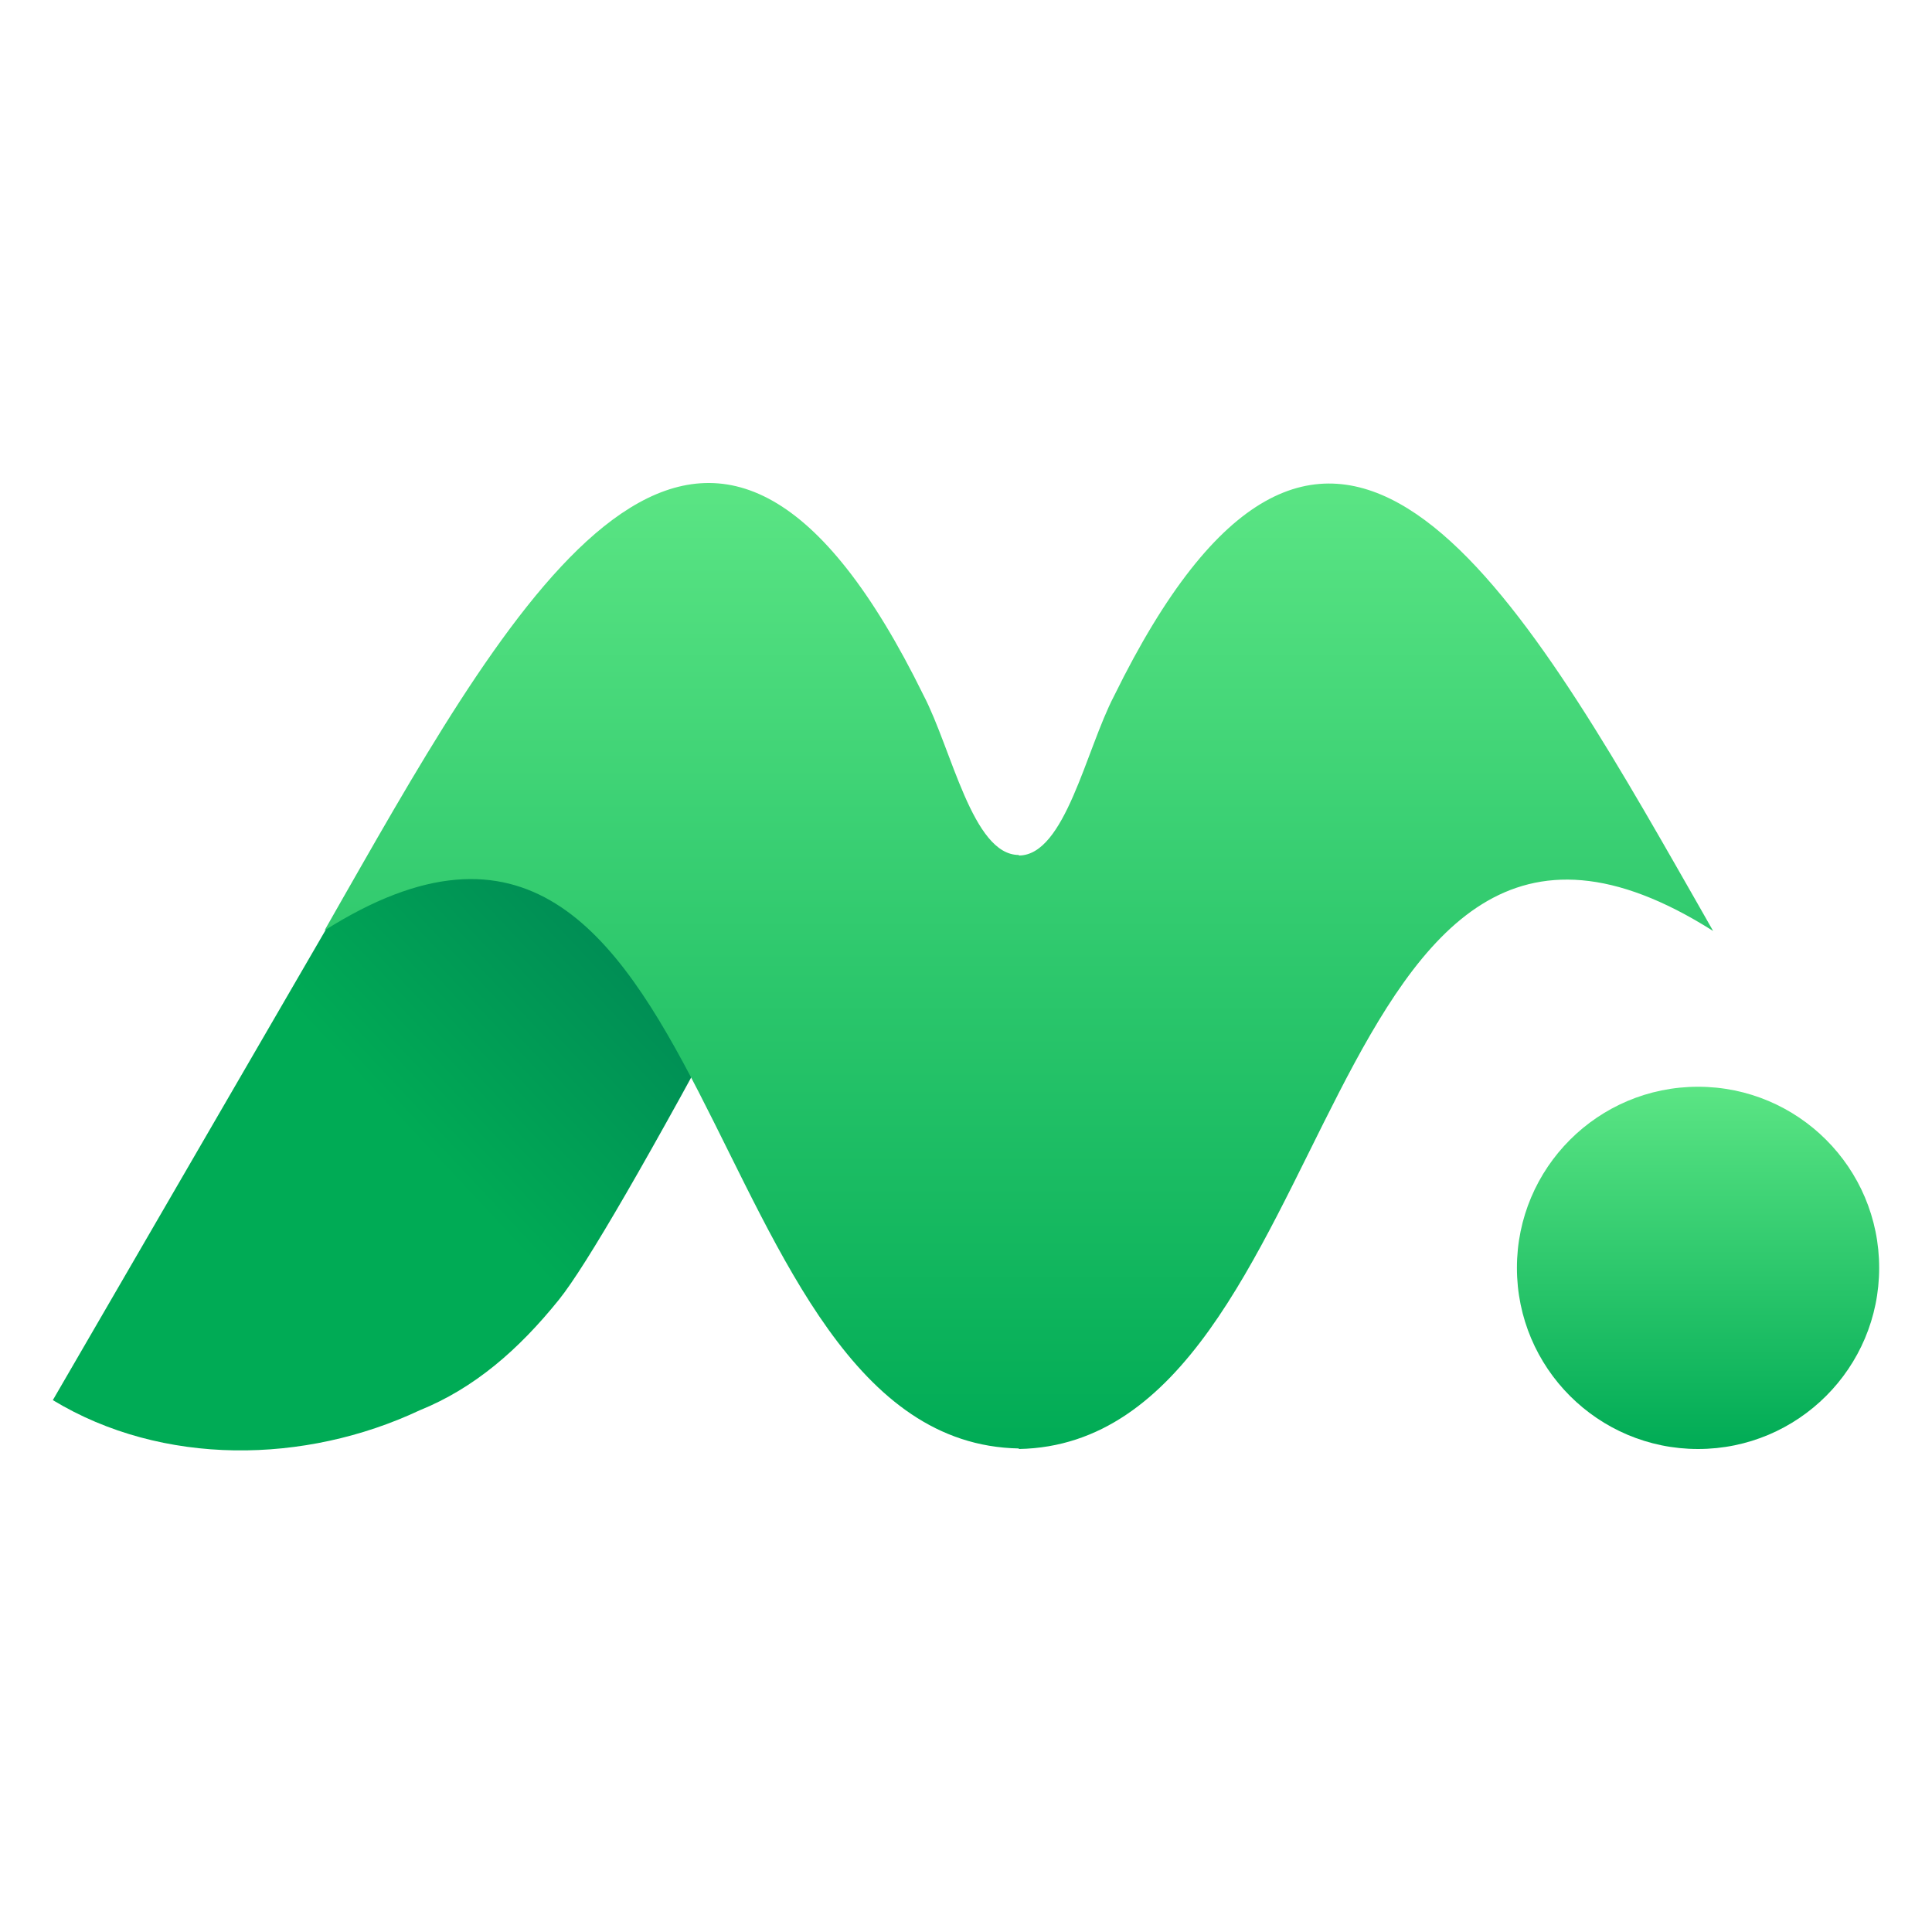
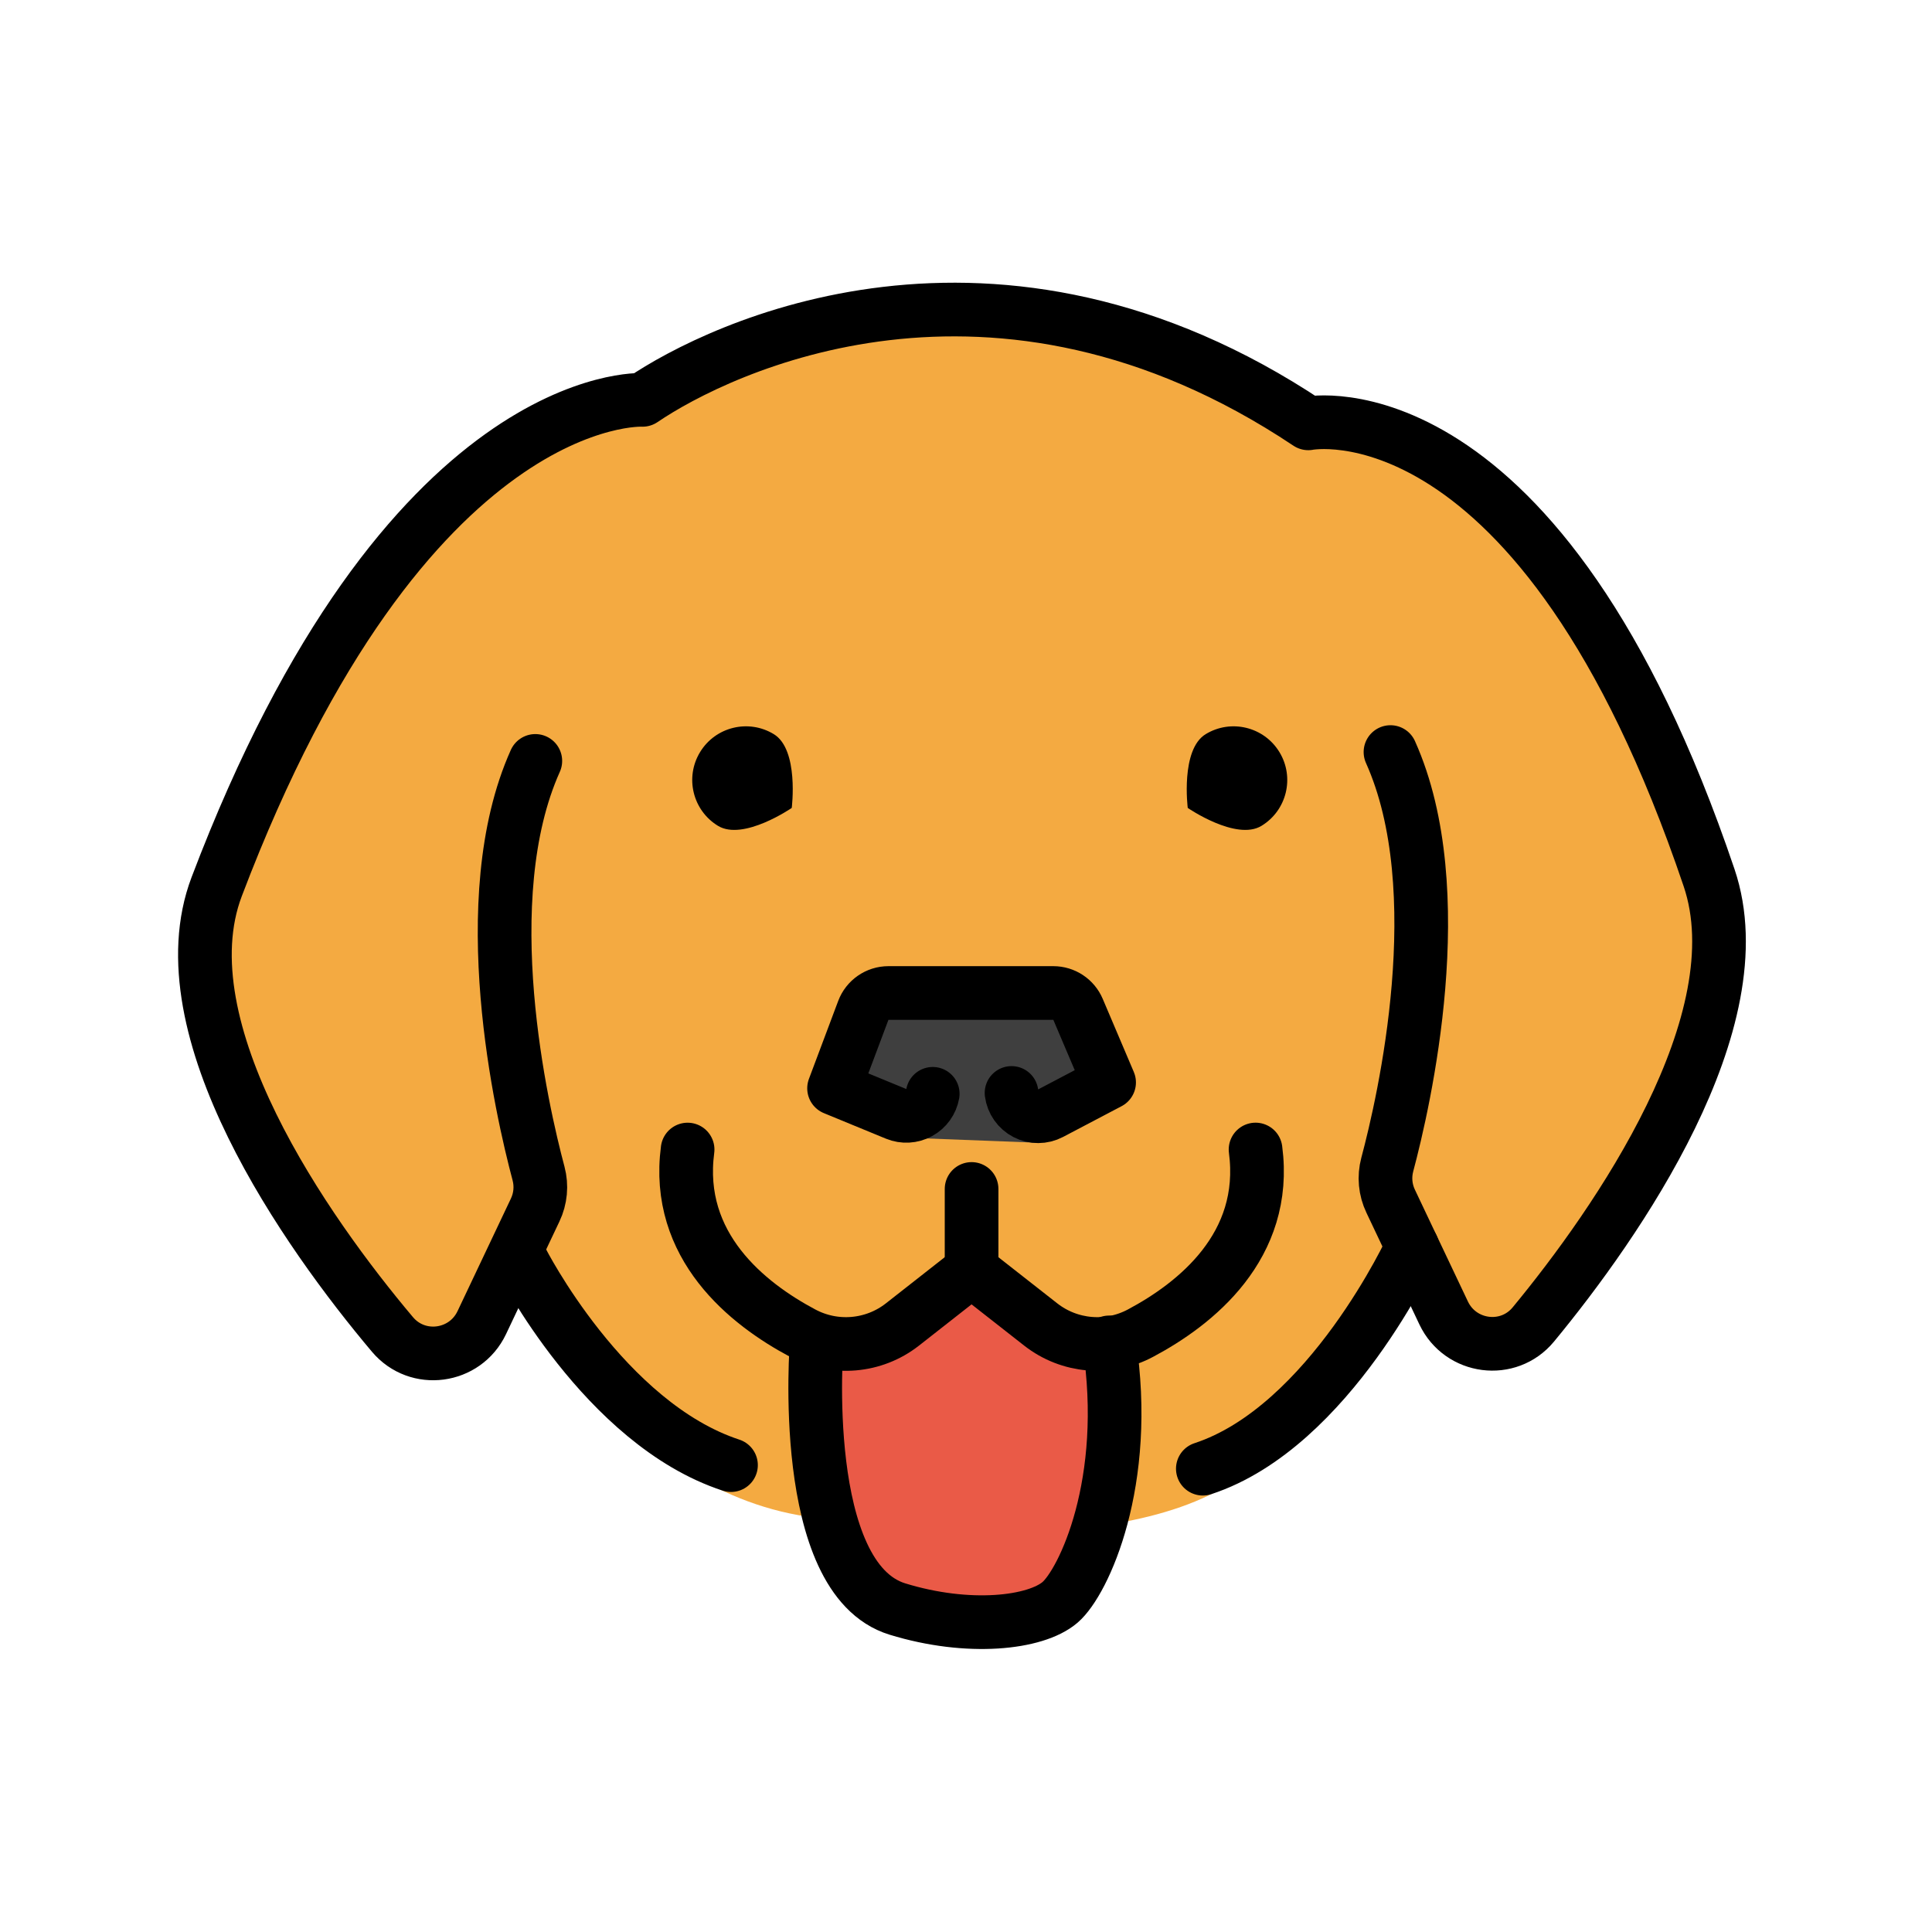
- <svg xmlns="http://www.w3.org/2000/svg" height="512" viewBox="0 0 512 512" width="512">
-   <linearGradient id="a" x1="100%" x2="50%" y1="5.663%" y2="50%">
-     <stop offset="0" stop-color="#007b55" />
-     <stop offset="1" stop-color="#00ab55" />
-   </linearGradient>
-   <linearGradient id="b" x1="50%" x2="50%" y1="0%" y2="100%">
-     <stop offset="0" stop-color="#5be584" />
-     <stop offset="1" stop-color="#00ab55" />
-   </linearGradient>
-   <g fill="none" fill-rule="evenodd" transform="translate(14 128)">
-     <path d="m92.807 83.107c44.289 22.889 46.308 23.935 46.401 23.98.012.009.642.333 44.793 23.153-26.072 48.54-42.693 77.266-49.868 86.179-10.759 13.37-22.495 23.493-36.93 29.334-30.346 14.262-68.07 14.929-97.202-2.704z" fill="url(#a)" />
-     <g fill="url(#b)">
-       <path d="m430.31 101.726c-46.271-80.956-94.1-157.228-149.043-45.344-7.516 14.383-12.995 42.337-25.267 42.337v-.142c-12.272 0-17.749-27.953-25.265-42.337-54.945-111.885-102.774-35.612-149.045 45.344-3.482 6.105-6.827 11.932-9.69 16.996 106.038-67.127 97.11 135.666 184 137.278v.142c86.891-1.611 77.962-204.405 184-137.28-2.861-5.062-6.206-10.889-9.69-16.994" />
-       <path d="m436 256c26.509 0 48-21.491 48-48s-21.491-48-48-48-48 21.491-48 48 21.491 48 48 48" />
-     </g>
-   </g>
+ <svg xmlns="http://www.w3.org/2000/svg" width="1em" height="1em" preserveAspectRatio="xMidYMid meet" viewBox="0 0 72 72">
+   <path fill="#F4AA41" d="m23.5 14.585l-4.5 1.75l-7.25 8.5l-4.5 10.75l2 5.25c1.255 3.792 3.523 7.184 7.25 10l2.5-3.333s3.822 7.71 10.738 8.96c0 0 10.262 1.936 15.595-.877c3.42-1.803 4.417-4.416 4.417-4.416l3.417-3.417l1.583 2.333l2.083-.083l5.417-7.25L64 37.336l-.167-4.5l-2.333-5.5l-4.833-7.417S54 15.002 48.5 16.002c0 0-6.5-4.833-11.833-4.083s-4.584-1.25-13.167 2.666z" />
+   <path fill="#EA5A47" d="m36 47.252l-3.083 2.417h-2.5l-.084 3.833l.75 3.5l1.084 1.917l2.833 1.5l4.583-.583l1.584-1.75l1-4.25l-.25-4l-2 .25z" />
+   <path fill="#3F3F3F" d="m32.5 36.919l-1.583 3.75l2.166 1.25l1.25.5l4.334.167l2.916-2.25l-1.75-3.25z" />
+   <path d="M29.506 30.109s-1.805 1.242-2.748.668a2 2 0 0 1 2.08-3.417c.943.575.668 2.749.668 2.749z" />
+   <path fill="none" stroke="#000" stroke-linecap="round" stroke-linejoin="round" stroke-miterlimit="10" stroke-width="2" d="M33.109 37.006h6.146a1 1 0 0 1 .92.609l1.158 2.724l-2.18 1.146a1 1 0 0 1-1.456-.754m-2.937.032a1 1 0 0 1-1.364.747l-2.313-.952l1.09-2.903a1 1 0 0 1 .936-.649m-2.673 13.021s-.718 8.793 3.008 9.937c2.645.813 5.15.533 6.062-.25c.875-.75 2.632-4.474 1.827-9.687" />
+   <path d="M44.264 30.109s1.805 1.242 2.748.668a2 2 0 0 0-2.08-3.417c-.944.575-.668 2.749-.668 2.749z" />
+   <path fill="none" stroke="#000" stroke-linecap="round" stroke-linejoin="round" stroke-miterlimit="10" stroke-width="2" d="M25.625 42.84c-.475 3.602 2.234 5.75 4.284 6.84a3.415 3.415 0 0 0 3.718-.317l2.58-2.024l2.582 2.024a3.416 3.416 0 0 0 3.717.318c2.05-1.091 4.76-3.24 4.285-6.842" />
+   <path fill="none" stroke="#000" stroke-linecap="round" stroke-linejoin="round" stroke-miterlimit="10" stroke-width="2" d="M19.95 28.357c-2.316 5.16-.507 13.025.12 15.376a1.98 1.98 0 0 1-.127 1.363l-1.988 4.194c-.623 1.315-2.393 1.553-3.33.44c-3.193-3.786-8.559-11.39-6.55-16.685c7.063-18.61 15.869-18.143 15.869-18.143c2.845-1.934 13.104-6.938 24.812.875c0 0 8.632-1.718 14.938 16.937c1.803 5.337-3.43 12.867-6.551 16.645c-.931 1.127-2.716.893-3.342-.428l-1.975-4.165a1.978 1.978 0 0 1-.127-1.363c.628-2.351 2.436-10.216.12-15.376" />
+   <path fill="none" stroke="#000" stroke-linecap="round" stroke-linejoin="round" stroke-miterlimit="10" stroke-width="2" d="M52.63 46.463s-3.077 6.721-7.804 8.271m-25.389-7.765s3.078 6.082 7.805 7.632m8.966-7.262v-3.03" />
</svg>
